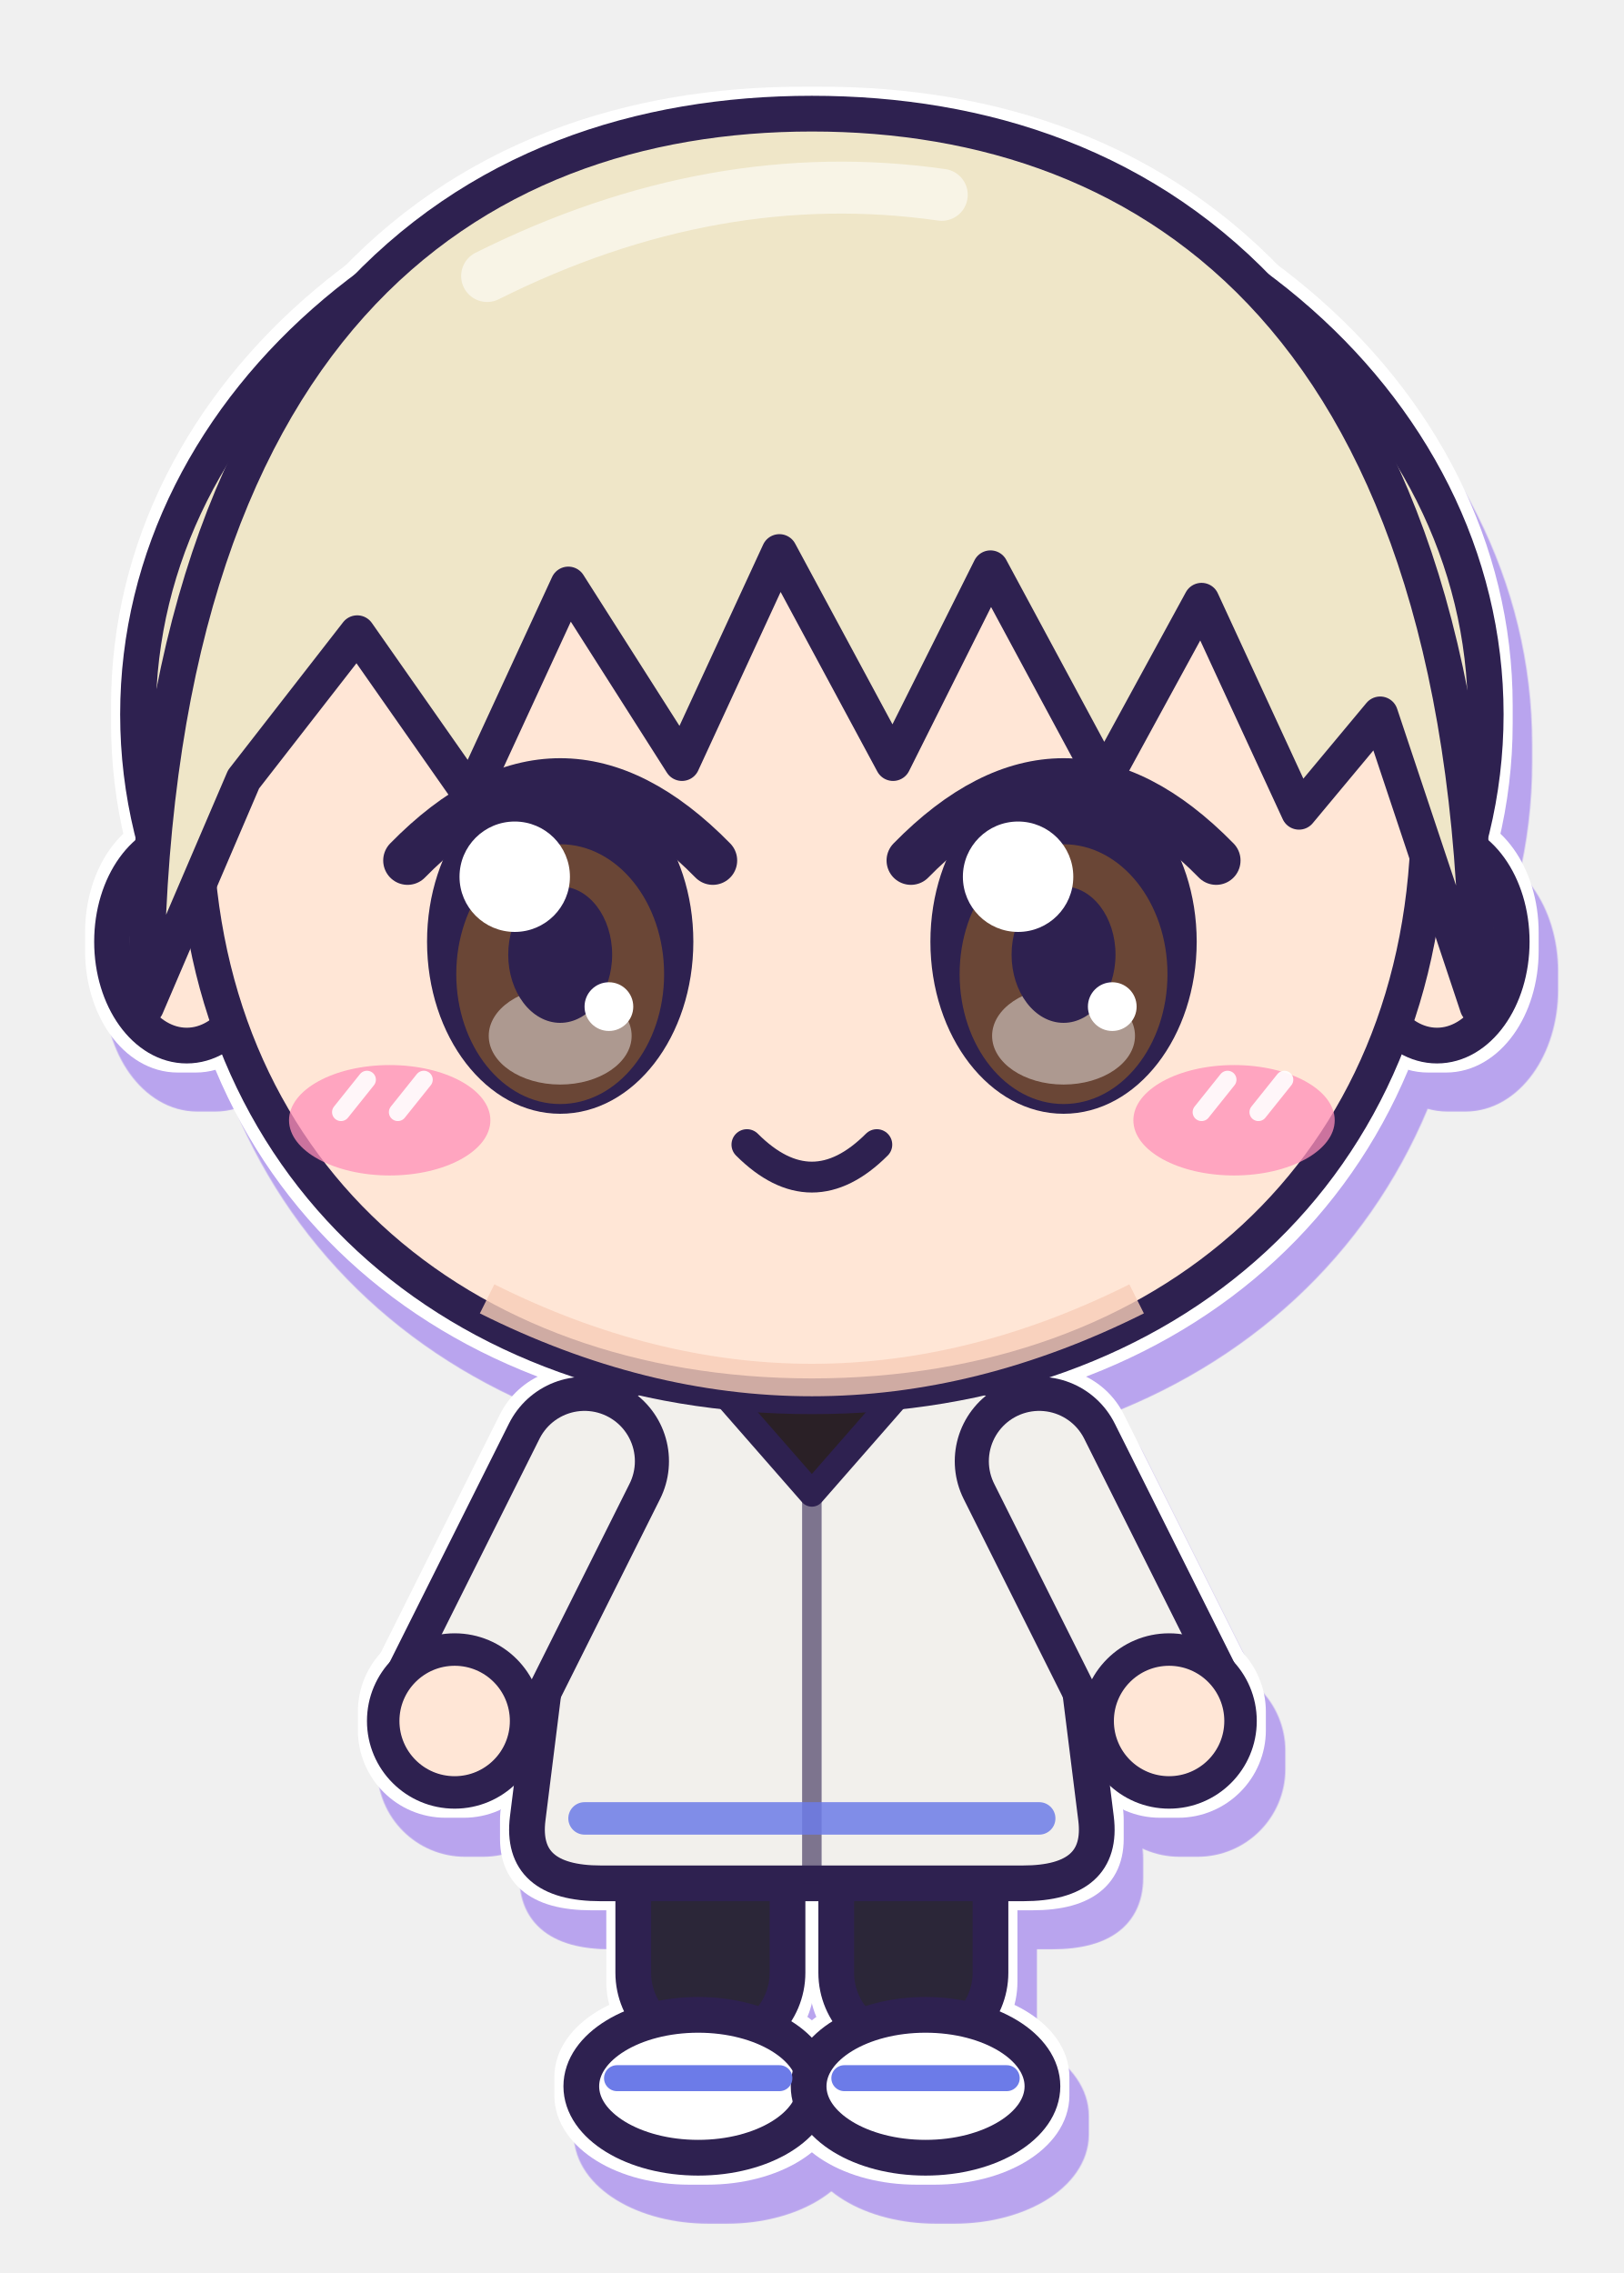
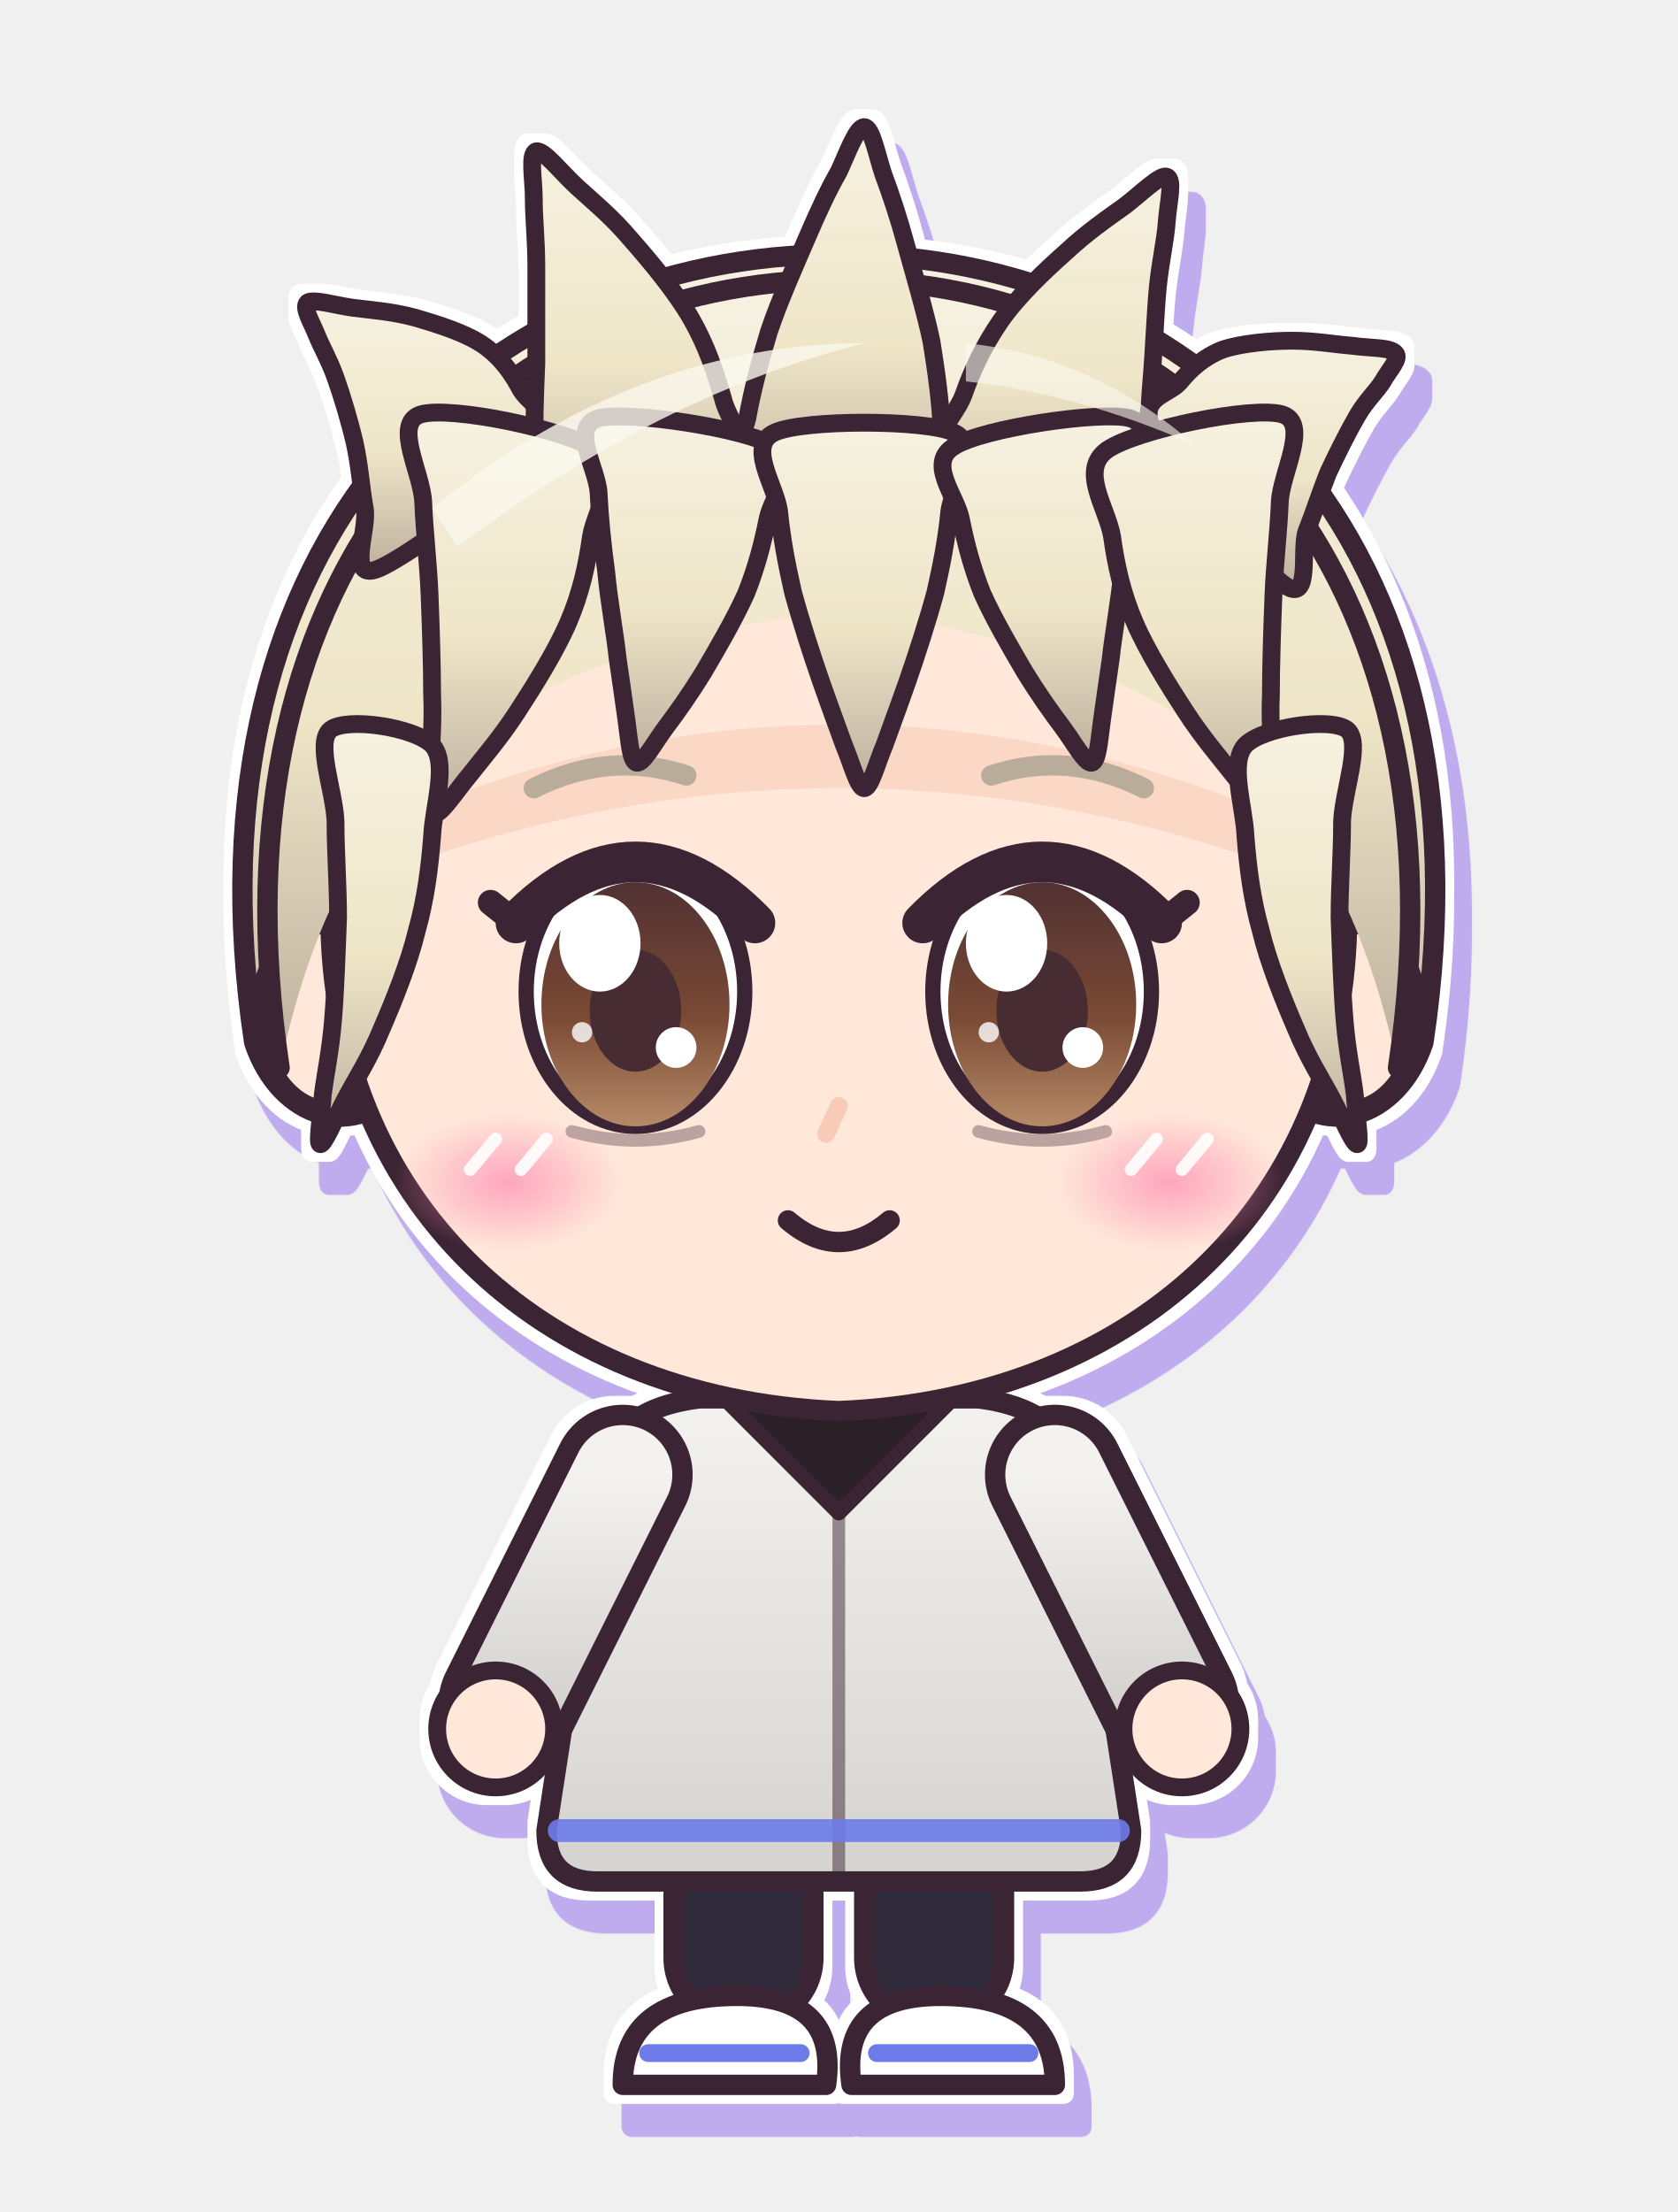
- <svg xmlns="http://www.w3.org/2000/svg" viewBox="0 0 100 140" width="100" height="140" role="img" aria-label="Vernon (SEVENTEEN), chibi">
+ <svg xmlns="http://www.w3.org/2000/svg" viewBox="-6 -10 132 174" width="132" height="174" role="img" aria-label="Vernon (SEVENTEEN), chibi">
  <defs>
    <filter id="cut" x="-12%" y="-10%" width="124%" height="118%" color-interpolation-filters="sRGB">
-       <feMorphology in="SourceAlpha" operator="dilate" radius="2.6" result="d" />
-       <feOffset in="d" dx="1.2" dy="2.4" result="o" />
-       <feFlood flood-color="#B9A4EE" />
+       <feMorphology in="SourceAlpha" operator="dilate" radius="3" result="d" />
+       <feOffset in="d" dx="1.4" dy="2.6" result="o" />
+       <feFlood flood-color="#B9A4EE" flood-opacity=".9" />
      <feComposite in2="o" operator="in" result="sh" />
      <feFlood flood-color="#FFFFFF" />
      <feComposite in2="d" operator="in" result="w" />
      <feMerge>
        <feMergeNode in="sh" />
        <feMergeNode in="w" />
        <feMergeNode in="SourceGraphic" />
      </feMerge>
    </filter>
+     <linearGradient id="seventeen-vernon-hair" x1="0" y1="0" x2="0" y2="1">
+       <stop offset="0" stop-color="#F6F1E1" />
+       <stop offset="0.55" stop-color="#EFE6C8" />
+       <stop offset="1" stop-color="#BDB09E" />
+     </linearGradient>
+     <linearGradient id="seventeen-vernon-cloth" x1="0" y1="0" x2="0" y2="1">
+       <stop offset="0" stop-color="#F4F2EF" />
+       <stop offset="1" stop-color="#D5D3D0" />
+     </linearGradient>
+     <radialGradient id="seventeen-vernon-blush">
+       <stop offset="0" stop-color="#FF8FB3" stop-opacity="0.75" />
+       <stop offset="1" stop-color="#FF8FB3" stop-opacity="0" />
+     </radialGradient>
+     <linearGradient id="seventeen-vernon-iris" x1="0" y1="0" x2="0" y2="1">
+       <stop offset="0" stop-color="#513133" />
+       <stop offset="0.55" stop-color="#7A4A34" />
+       <stop offset="1" stop-color="#B68A68" />
+     </linearGradient>
  </defs>
  <g filter="url(#cut)">
-     <ellipse cx="50" cy="44" rx="41.5" ry="35" fill="#EFE6C8" stroke="#2E2150" stroke-linejoin="round" stroke-linecap="round" stroke-width="2.2" />
-     <rect x="39" y="110" width="9.5" height="16" rx="4.5" fill="#2B2638" stroke="#2E2150" stroke-linejoin="round" stroke-linecap="round" stroke-width="2.2" />
-     <rect x="51.5" y="110" width="9.5" height="16" rx="4.5" fill="#2B2638" stroke="#2E2150" stroke-linejoin="round" stroke-linecap="round" stroke-width="2.2" />
-     <ellipse cx="43" cy="128.5" rx="7.2" ry="4.4" fill="#FFFFFF" stroke="#2E2150" stroke-linejoin="round" stroke-linecap="round" stroke-width="2.2" />
-     <ellipse cx="57" cy="128.5" rx="7.2" ry="4.4" fill="#FFFFFF" stroke="#2E2150" stroke-linejoin="round" stroke-linecap="round" stroke-width="2.2" />
-     <path d="M38 128 H48 M52 128 H62" stroke="#6C7BE8" stroke-width="1.6" stroke-linecap="round" />
-     <path d="M35 92 Q35 84 44 84 H56 Q65 84 65 92 L67.5 112 Q68 116 63 116 H37 Q32 116 32.5 112 Z" fill="#F2F0EC" stroke="#2E2150" stroke-linejoin="round" stroke-linecap="round" stroke-width="2.2" />
-     <path d="M43 84 L50 92 L57 84 L55 82 H45 Z" fill="#2A2026" stroke="#2E2150" stroke-linejoin="round" stroke-linecap="round" stroke-width="1.6" />
-     <path d="M50 92 V116" stroke="#2E2150" stroke-width="1.2" opacity=".6" />
-     <path d="M36 112 H64" stroke="#6C7BE8" stroke-width="2" stroke-linecap="round" opacity=".85" />
-     <ellipse cx="11.5" cy="58" rx="4.6" ry="6.4" fill="#FFE6D6" stroke="#2E2150" stroke-linejoin="round" stroke-linecap="round" stroke-width="2.2" />
-     <ellipse cx="88.5" cy="58" rx="4.6" ry="6.4" fill="#FFE6D6" stroke="#2E2150" stroke-linejoin="round" stroke-linecap="round" stroke-width="2.2" />
-     <path d="M12 50 C12 25 29 13 50 13 C71 13 88 25 88 50 C88 72 72 86 50 86 C28 86 12 72 12 50 Z" fill="#FFE6D6" stroke="#2E2150" stroke-linejoin="round" stroke-linecap="round" stroke-width="2.2" />
-     <path d="M30 80 Q50 90 70 80" fill="none" stroke="#F8CDB8" stroke-width="2" opacity=".8" />
-     <ellipse cx="34.5" cy="58" rx="8.2" ry="10.6" fill="#2E2150" />
-     <ellipse cx="34.5" cy="60" rx="6.4" ry="8" fill="#6A4636" />
-     <ellipse cx="34.5" cy="63.8" rx="4.4" ry="3" fill="#AD9990" />
-     <ellipse cx="34.5" cy="58.8" rx="3.2" ry="4.2" fill="#2E2150" />
-     <circle cx="31.7" cy="54" r="3.4" fill="#fff" />
-     <circle cx="37.5" cy="62" r="1.5" fill="#fff" />
-     <path d="M25.1 53 Q34.5 43.4 43.9 53" fill="none" stroke="#2E2150" stroke-width="3" stroke-linecap="round" />
-     <ellipse cx="65.5" cy="58" rx="8.2" ry="10.6" fill="#2E2150" />
-     <ellipse cx="65.5" cy="60" rx="6.4" ry="8" fill="#6A4636" />
-     <ellipse cx="65.5" cy="63.8" rx="4.4" ry="3" fill="#AD9990" />
-     <ellipse cx="65.5" cy="58.8" rx="3.2" ry="4.2" fill="#2E2150" />
-     <circle cx="62.7" cy="54" r="3.4" fill="#fff" />
-     <circle cx="68.5" cy="62" r="1.5" fill="#fff" />
-     <path d="M56.1 53 Q65.5 43.4 74.9 53" fill="none" stroke="#2E2150" stroke-width="3" stroke-linecap="round" />
-     <ellipse cx="24" cy="69" rx="6.2" ry="3.4" fill="#FF8FB8" opacity=".75" />
-     <ellipse cx="76" cy="69" rx="6.2" ry="3.4" fill="#FF8FB8" opacity=".75" />
-     <path d="M21 68.5 l1.6 -2 M24.5 68.5 l1.6 -2 M74 68.5 l1.6 -2 M77.5 68.5 l1.6 -2" stroke="#fff" stroke-width="1.1" stroke-linecap="round" opacity=".9" />
-     <path d="M46 70.5 Q50 74.5 54 70.5" fill="none" stroke="#2E2150" stroke-width="1.9" stroke-linecap="round" />
-     <path d="M9 62 C9 20 29 7 50 7 C71 7 91 20 91 62 L85 44 L80 50 L74 37 L68 48 L61 35 L55 47 L48 34 L42 47 L35 36 L29 49 L22 39 L15 48 L9 62 Z" fill="#EFE6C8" stroke="#2E2150" stroke-linejoin="round" stroke-linecap="round" stroke-width="2.2" />
-     <path d="M30 17 Q44 10 58 12" fill="none" stroke="#F8F4E6" stroke-width="3.2" stroke-linecap="round" />
-     <path d="M36 90 L28 106" stroke="#2E2150" stroke-width="10.4" stroke-linecap="round" />
-     <path d="M36 90 L28 106" stroke="#F2F0EC" stroke-width="6.2" stroke-linecap="round" />
-     <circle cx="28" cy="106" r="4.4" fill="#FFE6D6" stroke="#2E2150" stroke-linejoin="round" stroke-linecap="round" stroke-width="2" />
-     <path d="M64 90 L72 106" stroke="#2E2150" stroke-width="10.4" stroke-linecap="round" />
-     <path d="M64 90 L72 106" stroke="#F2F0EC" stroke-width="6.2" stroke-linecap="round" />
-     <circle cx="72" cy="106" r="4.4" fill="#FFE6D6" stroke="#2E2150" stroke-linejoin="round" stroke-linecap="round" stroke-width="2" />
+     <path d="M14 72 C8 32 32 10 60 10 C88 10 112 32 106 72 C104 78 98 80 94 75 L26 75 C22 80 16 78 14 72 Z" fill="url(#seventeen-vernon-hair)" stroke="#3B2433" stroke-width="1.6" stroke-linejoin="round" stroke-linecap="round" />
+     <rect x="47" y="134" width="11" height="15" rx="5" fill="#2E2A3A" stroke="#3B2433" stroke-width="1.6" stroke-linejoin="round" stroke-linecap="round" />
+     <rect x="62" y="134" width="11" height="15" rx="5" fill="#2E2A3A" stroke="#3B2433" stroke-width="1.6" stroke-linejoin="round" stroke-linecap="round" />
+     <path d="M43 154 Q43 147 52 147 Q60 147 59 154 Z" fill="#FFFFFF" stroke="#3B2433" stroke-width="1.6" stroke-linejoin="round" stroke-linecap="round" />
+     <path d="M61 154 Q60 147 68 147 Q77 147 77 154 Z" fill="#FFFFFF" stroke="#3B2433" stroke-width="1.6" stroke-linejoin="round" stroke-linecap="round" />
+     <path d="M45 151.5 H57 M63 151.5 H75" stroke="#6C7BE8" stroke-width="1.4" stroke-linecap="round" />
+     <rect x="54" y="94" width="12" height="10" rx="3" fill="#F7CBB6" stroke="#3B2433" stroke-width="1.2" stroke-linejoin="round" stroke-linecap="round" />
+     <path d="M41 108 Q41 101 49 100 L71 100 Q79 101 79 108 L83 134 Q83 138 79 138 L41 138 Q37 138 37 134 Z" fill="url(#seventeen-vernon-cloth)" stroke="#3B2433" stroke-width="1.6" stroke-linejoin="round" stroke-linecap="round" />
+     <path d="M51 100 L60 109 L69 100 L66 98 H54 Z" fill="#2A2026" stroke="#3B2433" stroke-width="1.2" stroke-linejoin="round" stroke-linecap="round" />
+     <path d="M60 109 V138" stroke="#3B2433" stroke-width="1" opacity=".5" />
+     <path d="M38 134 H82" stroke="#6C7BE8" stroke-width="1.8" stroke-linecap="round" opacity=".9" />
+     <ellipse cx="20" cy="70" rx="5.6" ry="7.4" fill="#FFE8DA" stroke="#3B2433" stroke-width="1.6" stroke-linejoin="round" stroke-linecap="round" />
+     <ellipse cx="100" cy="70" rx="5.6" ry="7.4" fill="#FFE8DA" stroke="#3B2433" stroke-width="1.6" stroke-linejoin="round" stroke-linecap="round" />
+     <path d="M20 62 C20 36 37 22 60 22 C83 22 100 36 100 62 C100 84 84 100 60 101 C36 100 20 84 20 62 Z" fill="#FFE8DA" stroke="#3B2433" stroke-width="1.6" stroke-linejoin="round" stroke-linecap="round" />
+     <path d="M26 54 Q60 40 94 54 L94 58 Q60 46 26 58 Z" fill="#F7CBB6" opacity=".55" />
+     <path d="M36 52 Q42 49 48 51 M72 51 Q78 49 84 52" fill="none" stroke="#B9AC9B" stroke-width="1.6" stroke-linecap="round" />
+     <style>.bseventeen-vernon{transform-box:fill-box;transform-origin:center;animation:kseventeen-vernon 5.2s steps(1) 0.70s infinite}@keyframes kseventeen-vernon{0%{transform:none}94%{transform:scaleY(.12)}97%{transform:none}}@media (prefers-reduced-motion:reduce){.bseventeen-vernon{animation:none}}</style>
+     <g class="bseventeen-vernon">
+       <ellipse cx="44" cy="68" rx="8.6" ry="10.6" fill="#FFFFFF" stroke="#3B2433" stroke-width="1.2" stroke-linejoin="round" stroke-linecap="round" />
+       <ellipse cx="44" cy="69" rx="7.4" ry="9.6" fill="url(#seventeen-vernon-iris)" />
+       <ellipse cx="44" cy="69.5" rx="3.6" ry="4.8" fill="#482C33" />
+       <ellipse cx="41.2" cy="64.2" rx="3.2" ry="3.8" fill="#FFFFFF" />
+       <circle cx="47.2" cy="72.4" r="1.6" fill="#FFFFFF" />
+       <circle cx="39.8" cy="71.2" r=".8" fill="#FFFFFF" opacity=".8" />
+       <path d="M34.6 62.6 Q44 53 53.4 62.6" fill="none" stroke="#3B2433" stroke-width="3.2" stroke-linecap="round" />
+       <path d="M34.6 62.6 L32.6 61" stroke="#3B2433" stroke-width="2" stroke-linecap="round" />
+       <path d="M39 79 Q44 80.4 49 79" fill="none" stroke="#3B2433" stroke-width="1" opacity=".35" stroke-linecap="round" />
+       <ellipse cx="76" cy="68" rx="8.6" ry="10.6" fill="#FFFFFF" stroke="#3B2433" stroke-width="1.2" stroke-linejoin="round" stroke-linecap="round" />
+       <ellipse cx="76" cy="69" rx="7.4" ry="9.6" fill="url(#seventeen-vernon-iris)" />
+       <ellipse cx="76" cy="69.5" rx="3.6" ry="4.8" fill="#482C33" />
+       <ellipse cx="73.2" cy="64.2" rx="3.2" ry="3.8" fill="#FFFFFF" />
+       <circle cx="79.2" cy="72.4" r="1.6" fill="#FFFFFF" />
+       <circle cx="71.8" cy="71.2" r=".8" fill="#FFFFFF" opacity=".8" />
+       <path d="M66.6 62.6 Q76 53 85.4 62.6" fill="none" stroke="#3B2433" stroke-width="3.2" stroke-linecap="round" />
+       <path d="M85.4 62.6 L87.4 61" stroke="#3B2433" stroke-width="2" stroke-linecap="round" />
+       <path d="M71 79 Q76 80.4 81 79" fill="none" stroke="#3B2433" stroke-width="1" opacity=".35" stroke-linecap="round" />
+     </g>
+     <ellipse cx="34" cy="83" rx="9" ry="5.5" fill="url(#seventeen-vernon-blush)" />
+     <ellipse cx="86" cy="83" rx="9" ry="5.5" fill="url(#seventeen-vernon-blush)" />
+     <path d="M31 82 l2 -2.4 M35 82 l2 -2.4 M83 82 l2 -2.4 M87 82 l2 -2.4" stroke="#FFFFFF" stroke-width="1" stroke-linecap="round" opacity=".9" />
+     <path d="M60 77 l-1 2.2" stroke="#F7CBB6" stroke-width="1.4" stroke-linecap="round" />
+     <path d="M56 86 Q60 89.4 64 86" fill="none" stroke="#3B2433" stroke-width="1.6" stroke-linecap="round" />
+     <path d="M16 74 C10 34 33 12 60 12 C87 12 110 34 104 74 C100 56 92 42 60 38 C28 42 20 56 16 74 Z" fill="url(#seventeen-vernon-hair)" />
+     <path d="M16 74 C10 34 33 12 60 12 C87 12 110 34 104 74" fill="none" stroke="#3B2433" stroke-width="1.6" stroke-linejoin="round" stroke-linecap="round" />
+     <path d="M23.6 34.8 C21.3 35.6 23.0 31.6 22.7 30.0 C22.4 28.3 22.3 26.6 21.9 24.8 C21.5 23.1 20.9 21.1 20.4 19.7 C19.9 18.3 19.3 17.3 18.9 16.3 C18.5 15.3 17.8 14.2 18.2 13.8 C18.7 13.5 20.3 14.0 21.7 14.2 C23.2 14.4 24.9 14.5 26.7 15.0 C28.4 15.5 30.7 16.2 32.1 17.2 C33.5 18.2 34.3 19.4 35.0 20.7 C35.8 22.0 38.3 22.9 36.4 25.2 C34.5 27.5 25.9 34.0 23.6 34.8 Z" fill="url(#seventeen-vernon-hair)" stroke="#3B2433" stroke-width="1.4" stroke-linejoin="round" stroke-linecap="round" />
+     <path d="M36.3 32.2 C33.7 31.8 36.1 27.9 36.1 25.6 C36.0 23.3 36.1 21.0 36.2 18.6 C36.2 16.2 36.2 13.2 36.2 11.0 C36.2 8.9 36.0 7.2 36.0 5.6 C36.0 4.1 35.6 2.1 36.2 1.9 C36.8 1.8 38.1 3.5 39.4 4.7 C40.6 5.8 42.2 7.1 43.7 8.9 C45.2 10.6 47.2 13.0 48.4 15.1 C49.6 17.2 50.3 19.3 50.9 21.4 C51.4 23.5 54.1 26.0 51.7 27.8 C49.3 29.6 38.9 32.6 36.3 32.2 Z" fill="url(#seventeen-vernon-hair)" stroke="#3B2433" stroke-width="1.4" stroke-linejoin="round" stroke-linecap="round" />
+     <path d="M52.0 29.5 C49.5 28.2 52.3 25.1 52.8 22.9 C53.2 20.7 53.8 18.4 54.5 16.1 C55.3 13.7 56.6 10.8 57.5 8.7 C58.4 6.6 59.2 4.9 60.0 3.5 C60.7 2.0 61.4 -0.0 62.0 0.0 C62.6 0.0 63.0 2.2 63.5 3.7 C64.1 5.3 64.7 7.1 65.3 9.3 C65.9 11.5 66.8 14.5 67.3 16.9 C67.7 19.4 68.0 21.6 68.1 23.9 C68.2 26.2 70.7 29.6 68.0 30.5 C65.3 31.5 54.6 30.7 52.0 29.5 Z" fill="url(#seventeen-vernon-hair)" stroke="#3B2433" stroke-width="1.4" stroke-linejoin="round" stroke-linecap="round" />
+     <path d="M68.5 27.1 C66.3 25.2 69.1 23.0 69.8 21.1 C70.5 19.1 71.4 17.2 72.7 15.3 C74.0 13.4 76.2 11.3 77.9 9.8 C79.5 8.3 81.1 7.2 82.5 6.2 C83.8 5.2 85.3 3.7 85.8 3.9 C86.4 4.1 85.9 6.0 85.8 7.5 C85.7 8.9 85.3 10.6 85.1 12.6 C84.9 14.7 84.8 17.6 84.6 19.9 C84.4 22.2 84.4 24.4 84.2 26.6 C84.0 28.8 86.1 32.8 83.5 32.9 C80.9 33.0 70.8 29.1 68.5 27.1 Z" fill="url(#seventeen-vernon-hair)" stroke="#3B2433" stroke-width="1.4" stroke-linejoin="round" stroke-linecap="round" />
+     <path d="M84.8 23.9 C83.4 21.3 85.9 21.1 86.8 20.1 C87.7 19.0 88.7 18.1 90.2 17.5 C91.7 17.0 94.0 16.8 95.7 16.8 C97.4 16.8 99.1 17.1 100.4 17.2 C101.8 17.4 103.4 17.3 103.8 17.8 C104.2 18.2 103.3 19.1 102.8 20.0 C102.3 20.8 101.5 21.5 100.8 22.7 C100.1 23.9 99.2 25.7 98.5 27.2 C97.9 28.7 97.4 30.3 96.8 31.8 C96.3 33.2 97.2 37.4 95.2 36.1 C93.2 34.8 86.2 26.6 84.8 23.9 Z" fill="url(#seventeen-vernon-hair)" stroke="#3B2433" stroke-width="1.4" stroke-linejoin="round" stroke-linecap="round" />
+     <path d="M40.9 25.4 C43.1 27.0 40.9 29.9 40.5 32.2 C40.2 34.4 39.7 36.7 38.7 39.0 C37.7 41.3 36.0 44.0 34.7 46.0 C33.4 48.0 32.1 49.5 31.0 50.9 C29.9 52.2 28.7 54.1 28.2 54.0 C27.7 53.9 27.9 51.8 27.9 50.2 C27.9 48.7 28.1 46.9 28.0 44.6 C28.0 42.4 27.9 39.3 27.8 36.8 C27.7 34.3 27.4 31.9 27.3 29.5 C27.2 27.2 24.9 23.3 27.1 22.6 C29.4 21.9 38.6 23.8 40.9 25.4 Z" fill="url(#seventeen-vernon-hair)" stroke="#3B2433" stroke-width="1.4" stroke-linejoin="round" stroke-linecap="round" />
+     <path d="M54.9 25.1 C57.1 26.4 54.8 28.9 54.4 30.8 C54.0 32.8 53.5 34.7 52.7 36.7 C51.8 38.7 50.4 41.1 49.4 42.8 C48.3 44.6 47.3 46.0 46.4 47.2 C45.5 48.4 44.6 50.1 44.1 50.0 C43.6 49.9 43.5 48.1 43.3 46.7 C43.1 45.3 42.9 43.8 42.6 41.8 C42.4 39.9 41.9 37.2 41.7 35.0 C41.4 32.8 41.2 30.8 41.1 28.8 C41.0 26.8 38.8 23.6 41.1 22.9 C43.4 22.3 52.7 23.7 54.9 25.1 Z" fill="url(#seventeen-vernon-hair)" stroke="#3B2433" stroke-width="1.4" stroke-linejoin="round" stroke-linecap="round" />
+     <path d="M69.0 24.0 C71.3 25.0 69.0 28.1 68.7 30.2 C68.5 32.3 68.1 34.4 67.6 36.6 C67.0 38.8 66.1 41.6 65.4 43.6 C64.7 45.6 64.1 47.2 63.6 48.6 C63.0 50.0 62.5 52.0 62.0 52.0 C61.5 52.0 61.0 50.0 60.4 48.6 C59.9 47.2 59.3 45.6 58.6 43.6 C57.9 41.6 57.0 38.8 56.4 36.6 C55.9 34.4 55.5 32.3 55.3 30.2 C55.0 28.1 52.7 25.0 55.0 24.0 C57.3 23.0 66.7 23.0 69.0 24.0 Z" fill="url(#seventeen-vernon-hair)" stroke="#3B2433" stroke-width="1.4" stroke-linejoin="round" stroke-linecap="round" />
+     <path d="M82.9 22.9 C85.2 23.6 83.0 26.8 82.9 28.8 C82.8 30.8 82.6 32.8 82.3 35.0 C82.1 37.2 81.6 39.9 81.4 41.8 C81.1 43.8 80.9 45.3 80.7 46.7 C80.5 48.1 80.4 49.9 79.9 50.0 C79.4 50.1 78.5 48.4 77.6 47.2 C76.7 46.0 75.7 44.6 74.6 42.8 C73.6 41.1 72.2 38.7 71.3 36.7 C70.5 34.7 70.0 32.8 69.6 30.8 C69.2 28.9 66.9 26.4 69.1 25.1 C71.3 23.7 80.6 22.3 82.9 22.9 Z" fill="url(#seventeen-vernon-hair)" stroke="#3B2433" stroke-width="1.4" stroke-linejoin="round" stroke-linecap="round" />
+     <path d="M94.9 22.6 C97.1 23.3 94.8 27.2 94.7 29.5 C94.6 31.9 94.3 34.3 94.2 36.8 C94.1 39.3 94.0 42.4 94.0 44.6 C93.9 46.9 94.1 48.7 94.1 50.2 C94.1 51.8 94.3 53.9 93.8 54.0 C93.3 54.1 92.1 52.2 91.0 50.9 C89.9 49.5 88.6 48.0 87.3 46.0 C86.0 44.0 84.3 41.3 83.3 39.0 C82.3 36.7 81.8 34.4 81.5 32.2 C81.1 29.9 78.9 27.0 81.1 25.4 C83.4 23.8 92.6 21.9 94.9 22.6 Z" fill="url(#seventeen-vernon-hair)" stroke="#3B2433" stroke-width="1.4" stroke-linejoin="round" stroke-linecap="round" />
+     <path d="M28.0 48.6 C29.3 50.0 28.1 53.4 28.0 55.8 C27.8 58.3 27.5 60.7 26.8 63.2 C26.2 65.7 25.0 68.7 24.0 71.0 C23.1 73.2 22.0 74.9 21.2 76.4 C20.4 77.9 19.5 80.1 19.2 80.0 C18.9 80.0 19.3 77.7 19.4 76.1 C19.6 74.5 20.0 72.7 20.2 70.3 C20.4 68.0 20.5 64.8 20.6 62.2 C20.6 59.6 20.4 57.1 20.4 54.6 C20.3 52.2 18.8 48.4 20.0 47.4 C21.3 46.4 26.6 47.2 28.0 48.6 Z" fill="url(#seventeen-vernon-hair)" stroke="#3B2433" stroke-width="1.4" stroke-linejoin="round" stroke-linecap="round" />
+     <path d="M100.0 47.4 C101.2 48.4 99.7 52.2 99.6 54.6 C99.6 57.1 99.4 59.6 99.4 62.2 C99.5 64.8 99.6 68.0 99.8 70.3 C100.0 72.7 100.4 74.5 100.6 76.1 C100.7 77.7 101.1 80.0 100.8 80.0 C100.5 80.1 99.6 77.9 98.8 76.4 C98.0 74.9 96.9 73.2 96.0 71.0 C95.0 68.7 93.8 65.7 93.2 63.2 C92.5 60.7 92.2 58.3 92.0 55.8 C91.9 53.4 90.7 50.0 92.0 48.6 C93.4 47.2 98.7 46.4 100.0 47.4 Z" fill="url(#seventeen-vernon-hair)" stroke="#3B2433" stroke-width="1.4" stroke-linejoin="round" stroke-linecap="round" />
+     <path d="M28 30 Q44 17 62 17 Q46 21 30 33 Z" fill="#FAF8EE" opacity=".8" />
+     <path d="M70 17 Q80 18 88 25 Q79 21 70 20 Z" fill="#FAF8EE" opacity=".6" />
+     <path d="M43 106 L34 124" stroke="#3B2433" stroke-width="11" stroke-linecap="round" />
+     <path d="M43 106 L34 124" stroke="url(#seventeen-vernon-cloth)" stroke-width="7.8" stroke-linecap="round" />
+     <circle cx="33" cy="126" r="4.6" fill="#FFE8DA" stroke="#3B2433" stroke-width="1.4" stroke-linejoin="round" stroke-linecap="round" />
+     <path d="M77 106 L86 124" stroke="#3B2433" stroke-width="11" stroke-linecap="round" />
+     <path d="M77 106 L86 124" stroke="url(#seventeen-vernon-cloth)" stroke-width="7.8" stroke-linecap="round" />
+     <circle cx="87" cy="126" r="4.6" fill="#FFE8DA" stroke="#3B2433" stroke-width="1.4" stroke-linejoin="round" stroke-linecap="round" />
  </g>
</svg>
